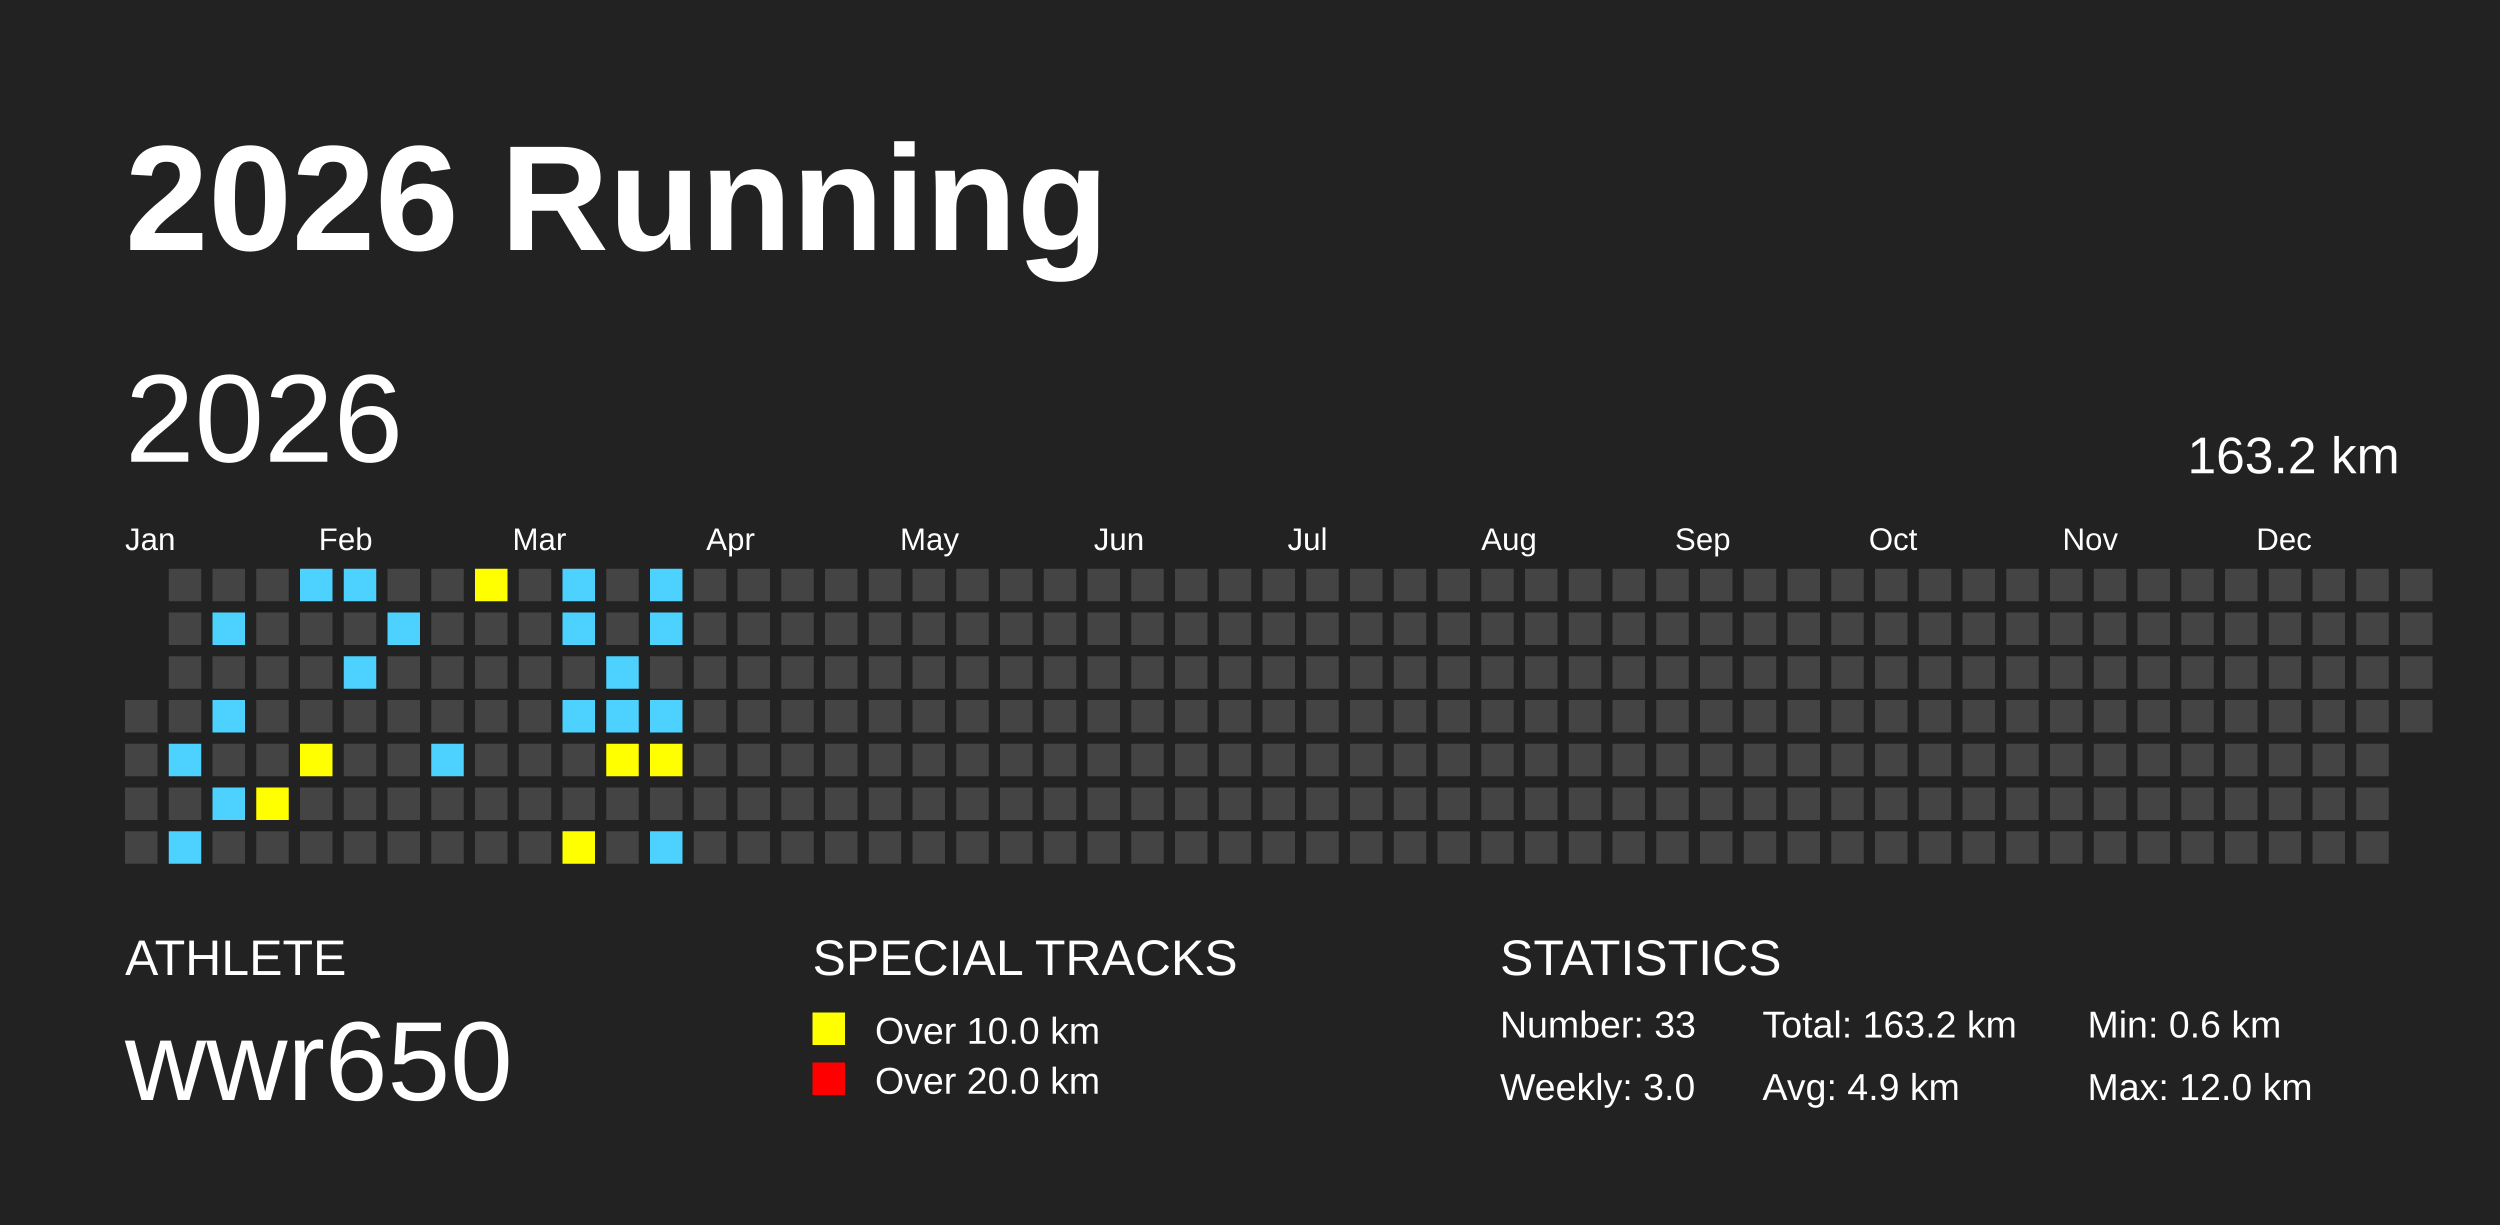
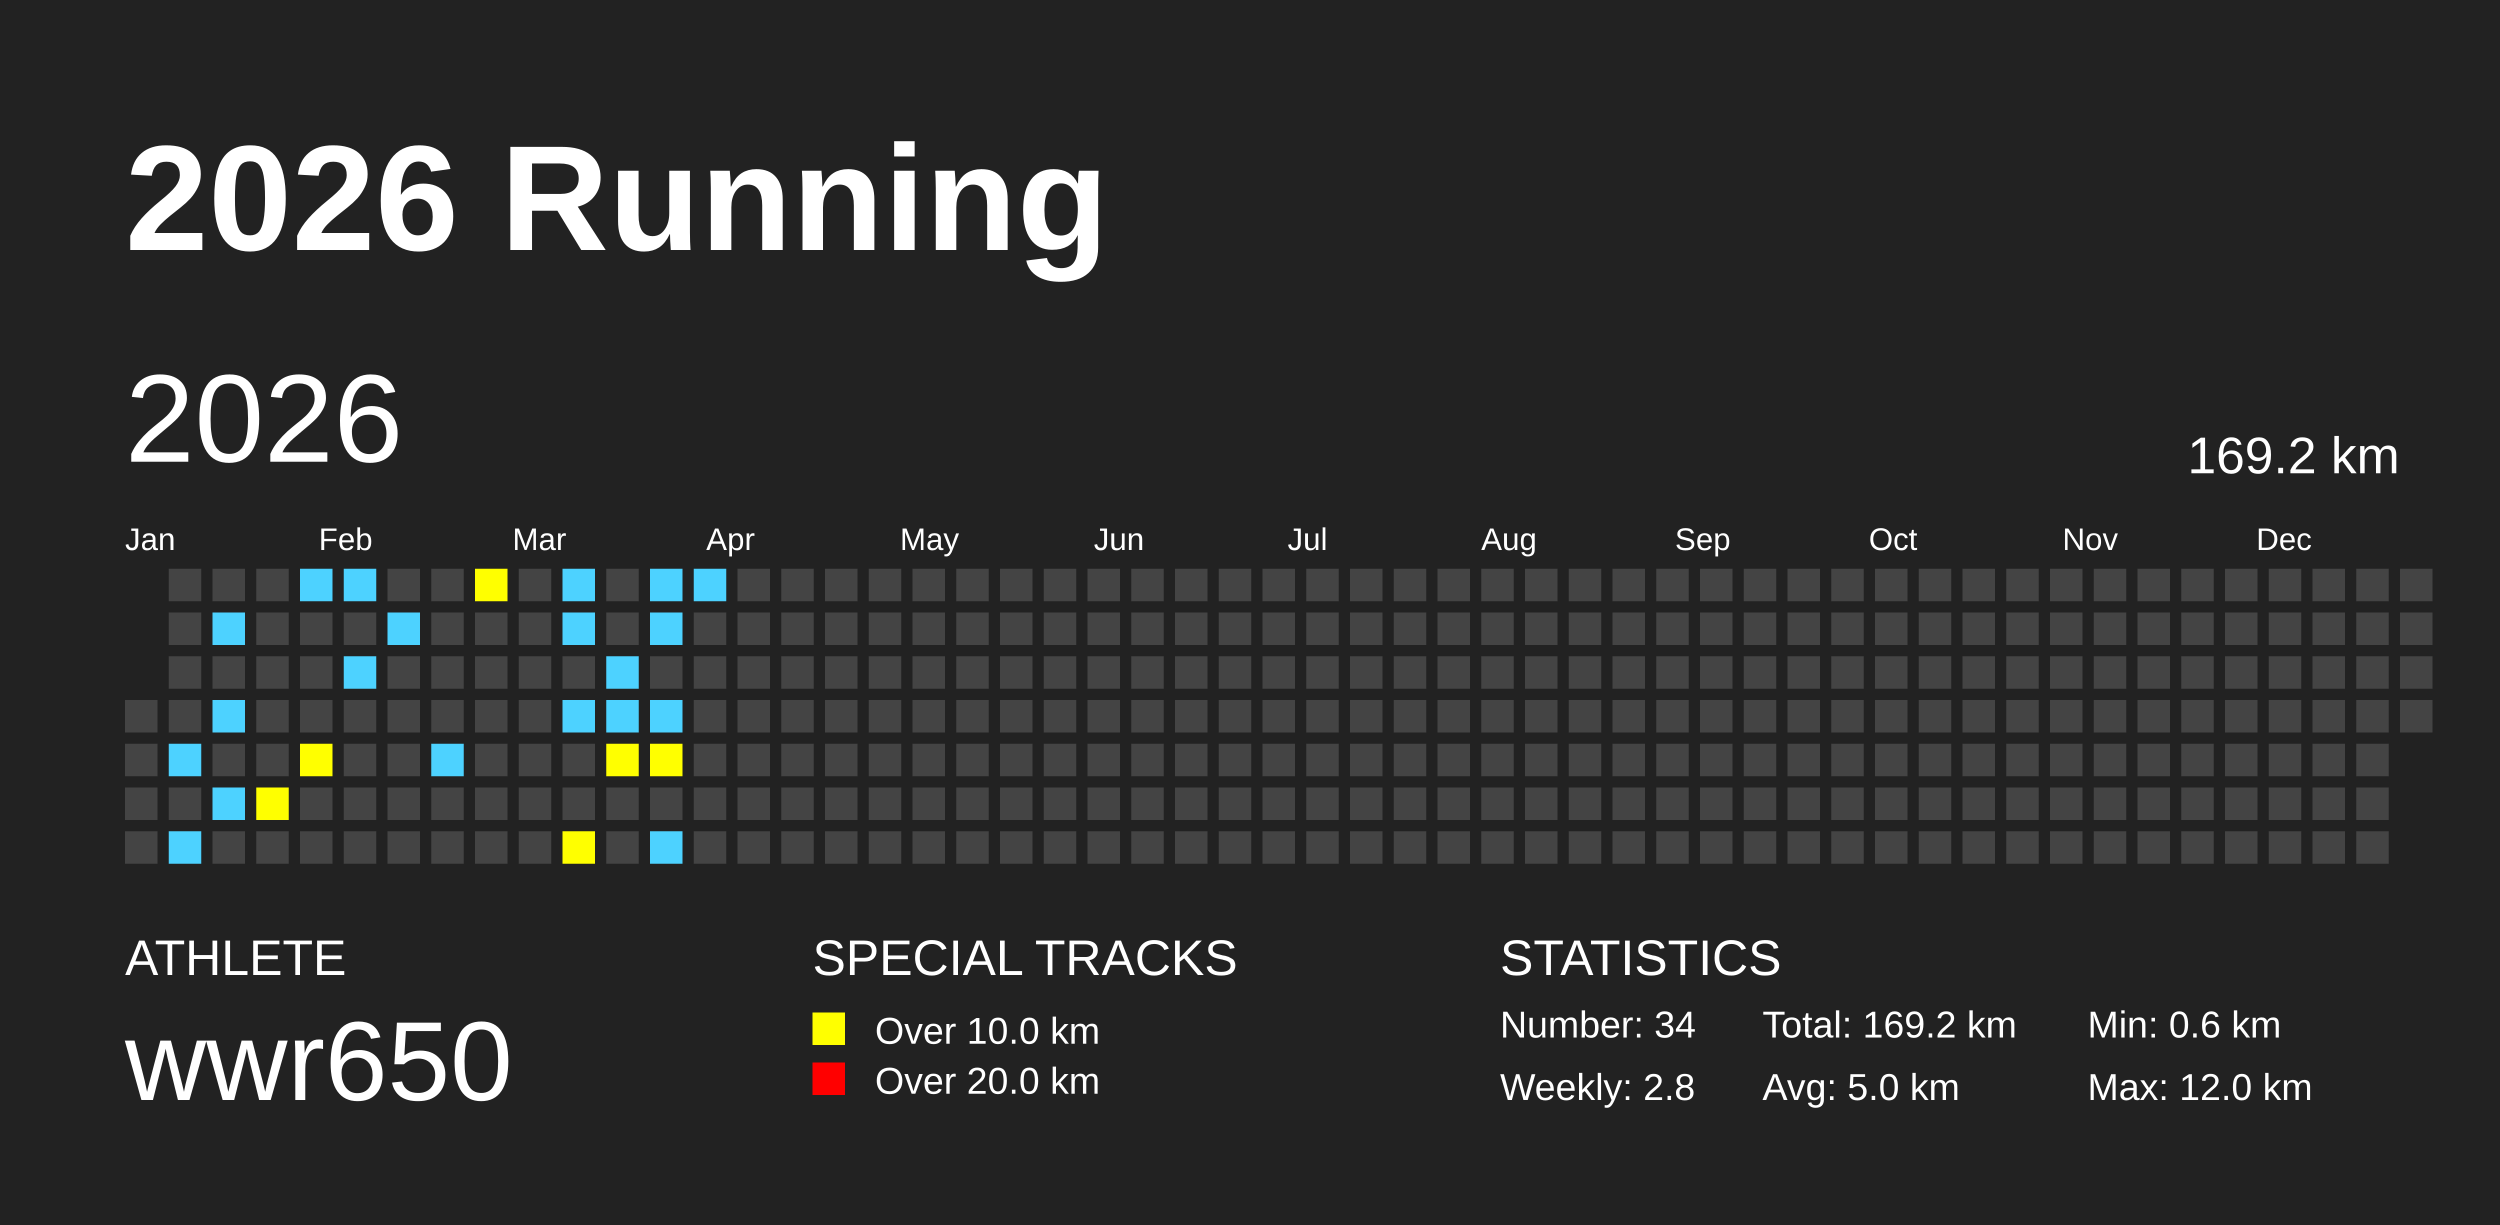
<svg xmlns="http://www.w3.org/2000/svg" baseProfile="full" height="98mm" version="1.1" viewBox="0,0,200,98" width="200mm">
  <defs />
  <rect fill="#222222" height="98" width="200" x="0" y="0" />
  <text fill="#FFFFFF" style="font-size:12px; font-family:Arial; font-weight:bold;" x="10" y="20">2026 Running</text>
  <text fill="#FFFFFF" style="font-size:4px; font-family:Arial" x="10" y="78">ATHLETE</text>
  <text fill="#FFFFFF" style="font-size:9px; font-family:Arial" x="10" y="88">wwr650</text>
  <text fill="#FFFFFF" style="font-size:4px; font-family:Arial" x="65" y="78">SPECIAL TRACKS</text>
  <rect fill="yellow" height="2.6" width="2.6" x="65" y="81" />
  <text fill="#FFFFFF" style="font-size:3px; font-family:Arial" x="70" y="83.5">Over 10.0 km</text>
  <rect fill="red" height="2.6" width="2.6" x="65" y="85" />
  <text fill="#FFFFFF" style="font-size:3px; font-family:Arial" x="70" y="87.5">Over 20.0 km</text>
  <text fill="#FFFFFF" style="font-size:4px; font-family:Arial" x="120" y="78">STATISTICS</text>
-   <text fill="#FFFFFF" style="font-size:3px; font-family:Arial" x="120" y="83">Number: 33</text>
-   <text fill="#FFFFFF" style="font-size:3px; font-family:Arial" x="120" y="88">Weekly: 3.0</text>
-   <text fill="#FFFFFF" style="font-size:3px; font-family:Arial" x="141" y="83">Total: 163.2 km</text>
-   <text fill="#FFFFFF" style="font-size:3px; font-family:Arial" x="141" y="88">Avg: 4.9 km</text>
+   <text fill="#FFFFFF" style="font-size:3px; font-family:Arial" x="120" y="83">Number: 34</text>
+   <text fill="#FFFFFF" style="font-size:3px; font-family:Arial" x="120" y="88">Weekly: 2.8</text>
+   <text fill="#FFFFFF" style="font-size:3px; font-family:Arial" x="141" y="83">Total: 169.2 km</text>
+   <text fill="#FFFFFF" style="font-size:3px; font-family:Arial" x="141" y="88">Avg: 5.0 km</text>
  <text fill="#FFFFFF" style="font-size:3px; font-family:Arial" x="167" y="83">Min: 0.6 km</text>
  <text fill="#FFFFFF" style="font-size:3px; font-family:Arial" x="167" y="88">Max: 12.0 km</text>
  <text dominant-baseline="hanging" fill="#FFFFFF" style="font-size:10.0px; font-family:Arial;" x="10" y="30">2026</text>
-   <text dominant-baseline="hanging" fill="#FFFFFF" style="font-size:4.125px; font-family:Arial;" x="175" y="35">163.2 km</text>
+   <text dominant-baseline="hanging" fill="#FFFFFF" style="font-size:4.125px; font-family:Arial;" x="175" y="35">169.2 km</text>
  <text fill="#FFFFFF" style="font-size:2.5px; font-family:Arial" x="10.0" y="44">Jan</text>
  <text fill="#FFFFFF" style="font-size:2.5px; font-family:Arial" x="25.5" y="44">Feb</text>
  <text fill="#FFFFFF" style="font-size:2.5px; font-family:Arial" x="41.0" y="44">Mar</text>
  <text fill="#FFFFFF" style="font-size:2.5px; font-family:Arial" x="56.5" y="44">Apr</text>
  <text fill="#FFFFFF" style="font-size:2.5px; font-family:Arial" x="72.0" y="44">May</text>
  <text fill="#FFFFFF" style="font-size:2.5px; font-family:Arial" x="87.5" y="44">Jun</text>
  <text fill="#FFFFFF" style="font-size:2.5px; font-family:Arial" x="103.0" y="44">Jul</text>
  <text fill="#FFFFFF" style="font-size:2.5px; font-family:Arial" x="118.5" y="44">Aug</text>
  <text fill="#FFFFFF" style="font-size:2.5px; font-family:Arial" x="134.0" y="44">Sep</text>
  <text fill="#FFFFFF" style="font-size:2.5px; font-family:Arial" x="149.5" y="44">Oct</text>
  <text fill="#FFFFFF" style="font-size:2.5px; font-family:Arial" x="165.0" y="44">Nov</text>
  <text fill="#FFFFFF" style="font-size:2.5px; font-family:Arial" x="180.5" y="44">Dec</text>
  <rect fill="#444444" height="2.6" width="2.6" x="10.0" y="56.0" />
  <rect fill="#444444" height="2.6" width="2.6" x="10.0" y="59.5" />
  <rect fill="#444444" height="2.6" width="2.6" x="10.0" y="63.0" />
  <rect fill="#444444" height="2.6" width="2.6" x="10.0" y="66.5" />
  <rect fill="#444444" height="2.6" width="2.6" x="13.5" y="45.5" />
  <rect fill="#444444" height="2.6" width="2.6" x="13.5" y="49.0" />
  <rect fill="#444444" height="2.6" width="2.6" x="13.5" y="52.5" />
  <rect fill="#444444" height="2.6" width="2.6" x="13.5" y="56.0" />
  <rect fill="#4DD2FF" height="2.6" width="2.6" x="13.5" y="59.5" />
  <rect fill="#444444" height="2.6" width="2.6" x="13.5" y="63.0" />
  <rect fill="#4DD2FF" height="2.6" width="2.6" x="13.5" y="66.5" />
  <rect fill="#444444" height="2.6" width="2.6" x="17.0" y="45.5" />
  <rect fill="#4DD2FF" height="2.6" width="2.6" x="17.0" y="49.0" />
  <rect fill="#444444" height="2.6" width="2.6" x="17.0" y="52.5" />
  <rect fill="#4DD2FF" height="2.6" width="2.6" x="17.0" y="56.0" />
  <rect fill="#444444" height="2.6" width="2.6" x="17.0" y="59.5" />
  <rect fill="#4DD2FF" height="2.6" width="2.6" x="17.0" y="63.0" />
  <rect fill="#444444" height="2.6" width="2.6" x="17.0" y="66.5" />
  <rect fill="#444444" height="2.6" width="2.6" x="20.5" y="45.5" />
  <rect fill="#444444" height="2.6" width="2.6" x="20.5" y="49.0" />
  <rect fill="#444444" height="2.6" width="2.6" x="20.5" y="52.5" />
  <rect fill="#444444" height="2.6" width="2.6" x="20.5" y="56.0" />
  <rect fill="#444444" height="2.6" width="2.6" x="20.5" y="59.5" />
  <rect fill="yellow" height="2.6" width="2.6" x="20.5" y="63.0" />
  <rect fill="#444444" height="2.6" width="2.6" x="20.5" y="66.5" />
  <rect fill="#4DD2FF" height="2.6" width="2.6" x="24.0" y="45.5" />
  <rect fill="#444444" height="2.6" width="2.6" x="24.0" y="49.0" />
  <rect fill="#444444" height="2.6" width="2.6" x="24.0" y="52.5" />
  <rect fill="#444444" height="2.6" width="2.6" x="24.0" y="56.0" />
  <rect fill="yellow" height="2.6" width="2.6" x="24.0" y="59.5" />
  <rect fill="#444444" height="2.6" width="2.6" x="24.0" y="63.0" />
  <rect fill="#444444" height="2.6" width="2.6" x="24.0" y="66.5" />
  <rect fill="#4DD2FF" height="2.6" width="2.6" x="27.5" y="45.5" />
  <rect fill="#444444" height="2.6" width="2.6" x="27.5" y="49.0" />
  <rect fill="#4DD2FF" height="2.6" width="2.6" x="27.5" y="52.5" />
  <rect fill="#444444" height="2.6" width="2.6" x="27.5" y="56.0" />
  <rect fill="#444444" height="2.6" width="2.6" x="27.5" y="59.5" />
  <rect fill="#444444" height="2.6" width="2.6" x="27.5" y="63.0" />
  <rect fill="#444444" height="2.6" width="2.6" x="27.5" y="66.5" />
  <rect fill="#444444" height="2.6" width="2.6" x="31.0" y="45.5" />
  <rect fill="#4DD2FF" height="2.6" width="2.6" x="31.0" y="49.0" />
  <rect fill="#444444" height="2.6" width="2.6" x="31.0" y="52.5" />
  <rect fill="#444444" height="2.6" width="2.6" x="31.0" y="56.0" />
  <rect fill="#444444" height="2.6" width="2.6" x="31.0" y="59.5" />
  <rect fill="#444444" height="2.6" width="2.6" x="31.0" y="63.0" />
  <rect fill="#444444" height="2.6" width="2.6" x="31.0" y="66.5" />
  <rect fill="#444444" height="2.6" width="2.6" x="34.5" y="45.5" />
  <rect fill="#444444" height="2.6" width="2.6" x="34.5" y="49.0" />
  <rect fill="#444444" height="2.6" width="2.6" x="34.5" y="52.5" />
  <rect fill="#444444" height="2.6" width="2.6" x="34.5" y="56.0" />
  <rect fill="#4DD2FF" height="2.6" width="2.6" x="34.5" y="59.5" />
  <rect fill="#444444" height="2.6" width="2.6" x="34.5" y="63.0" />
  <rect fill="#444444" height="2.6" width="2.6" x="34.5" y="66.5" />
  <rect fill="yellow" height="2.6" width="2.6" x="38.0" y="45.5" />
  <rect fill="#444444" height="2.6" width="2.6" x="38.0" y="49.0" />
  <rect fill="#444444" height="2.6" width="2.6" x="38.0" y="52.5" />
  <rect fill="#444444" height="2.6" width="2.6" x="38.0" y="56.0" />
  <rect fill="#444444" height="2.6" width="2.6" x="38.0" y="59.5" />
  <rect fill="#444444" height="2.6" width="2.6" x="38.0" y="63.0" />
  <rect fill="#444444" height="2.6" width="2.6" x="38.0" y="66.5" />
  <rect fill="#444444" height="2.6" width="2.6" x="41.5" y="45.5" />
  <rect fill="#444444" height="2.6" width="2.6" x="41.5" y="49.0" />
  <rect fill="#444444" height="2.6" width="2.6" x="41.5" y="52.5" />
  <rect fill="#444444" height="2.6" width="2.6" x="41.5" y="56.0" />
  <rect fill="#444444" height="2.6" width="2.6" x="41.5" y="59.5" />
  <rect fill="#444444" height="2.6" width="2.6" x="41.5" y="63.0" />
  <rect fill="#444444" height="2.6" width="2.6" x="41.5" y="66.5" />
  <rect fill="#4DD2FF" height="2.6" width="2.6" x="45.0" y="45.5" />
  <rect fill="#4DD2FF" height="2.6" width="2.6" x="45.0" y="49.0" />
  <rect fill="#444444" height="2.6" width="2.6" x="45.0" y="52.5" />
  <rect fill="#4DD2FF" height="2.6" width="2.6" x="45.0" y="56.0" />
  <rect fill="#444444" height="2.6" width="2.6" x="45.0" y="59.5" />
  <rect fill="#444444" height="2.6" width="2.6" x="45.0" y="63.0" />
  <rect fill="yellow" height="2.6" width="2.6" x="45.0" y="66.5" />
  <rect fill="#444444" height="2.6" width="2.6" x="48.5" y="45.5" />
  <rect fill="#444444" height="2.6" width="2.6" x="48.5" y="49.0" />
  <rect fill="#4DD2FF" height="2.6" width="2.6" x="48.5" y="52.5" />
  <rect fill="#4DD2FF" height="2.6" width="2.6" x="48.5" y="56.0" />
  <rect fill="yellow" height="2.6" width="2.6" x="48.5" y="59.5" />
  <rect fill="#444444" height="2.6" width="2.6" x="48.5" y="63.0" />
  <rect fill="#444444" height="2.6" width="2.6" x="48.5" y="66.5" />
  <rect fill="#4DD2FF" height="2.6" width="2.6" x="52.0" y="45.5" />
  <rect fill="#4DD2FF" height="2.6" width="2.6" x="52.0" y="49.0" />
  <rect fill="#444444" height="2.6" width="2.6" x="52.0" y="52.5" />
  <rect fill="#4DD2FF" height="2.6" width="2.6" x="52.0" y="56.0" />
  <rect fill="yellow" height="2.6" width="2.6" x="52.0" y="59.5" />
  <rect fill="#444444" height="2.6" width="2.6" x="52.0" y="63.0" />
  <rect fill="#4DD2FF" height="2.6" width="2.6" x="52.0" y="66.5" />
-   <rect fill="#444444" height="2.6" width="2.6" x="55.5" y="45.5" />
+   <rect fill="#4DD2FF" height="2.6" width="2.6" x="55.5" y="45.5" />
  <rect fill="#444444" height="2.6" width="2.6" x="55.5" y="49.0" />
  <rect fill="#444444" height="2.6" width="2.6" x="55.5" y="52.5" />
  <rect fill="#444444" height="2.6" width="2.6" x="55.5" y="56.0" />
  <rect fill="#444444" height="2.6" width="2.6" x="55.5" y="59.5" />
  <rect fill="#444444" height="2.6" width="2.6" x="55.5" y="63.0" />
  <rect fill="#444444" height="2.6" width="2.6" x="55.5" y="66.5" />
  <rect fill="#444444" height="2.6" width="2.6" x="59.0" y="45.5" />
  <rect fill="#444444" height="2.6" width="2.6" x="59.0" y="49.0" />
  <rect fill="#444444" height="2.6" width="2.6" x="59.0" y="52.5" />
  <rect fill="#444444" height="2.6" width="2.6" x="59.0" y="56.0" />
  <rect fill="#444444" height="2.6" width="2.6" x="59.0" y="59.5" />
  <rect fill="#444444" height="2.6" width="2.6" x="59.0" y="63.0" />
  <rect fill="#444444" height="2.6" width="2.6" x="59.0" y="66.5" />
  <rect fill="#444444" height="2.6" width="2.6" x="62.5" y="45.5" />
  <rect fill="#444444" height="2.6" width="2.6" x="62.5" y="49.0" />
  <rect fill="#444444" height="2.6" width="2.6" x="62.5" y="52.5" />
  <rect fill="#444444" height="2.6" width="2.6" x="62.5" y="56.0" />
  <rect fill="#444444" height="2.6" width="2.6" x="62.5" y="59.5" />
  <rect fill="#444444" height="2.6" width="2.6" x="62.5" y="63.0" />
  <rect fill="#444444" height="2.6" width="2.6" x="62.5" y="66.5" />
  <rect fill="#444444" height="2.6" width="2.6" x="66.0" y="45.5" />
  <rect fill="#444444" height="2.6" width="2.6" x="66.0" y="49.0" />
  <rect fill="#444444" height="2.6" width="2.6" x="66.0" y="52.5" />
  <rect fill="#444444" height="2.6" width="2.6" x="66.0" y="56.0" />
  <rect fill="#444444" height="2.6" width="2.6" x="66.0" y="59.5" />
  <rect fill="#444444" height="2.6" width="2.6" x="66.0" y="63.0" />
  <rect fill="#444444" height="2.6" width="2.6" x="66.0" y="66.5" />
  <rect fill="#444444" height="2.6" width="2.6" x="69.5" y="45.5" />
  <rect fill="#444444" height="2.6" width="2.6" x="69.5" y="49.0" />
  <rect fill="#444444" height="2.6" width="2.6" x="69.5" y="52.5" />
  <rect fill="#444444" height="2.6" width="2.6" x="69.5" y="56.0" />
  <rect fill="#444444" height="2.6" width="2.6" x="69.5" y="59.5" />
  <rect fill="#444444" height="2.6" width="2.6" x="69.5" y="63.0" />
  <rect fill="#444444" height="2.6" width="2.6" x="69.5" y="66.5" />
  <rect fill="#444444" height="2.6" width="2.6" x="73.0" y="45.5" />
  <rect fill="#444444" height="2.6" width="2.6" x="73.0" y="49.0" />
  <rect fill="#444444" height="2.6" width="2.6" x="73.0" y="52.5" />
  <rect fill="#444444" height="2.6" width="2.6" x="73.0" y="56.0" />
  <rect fill="#444444" height="2.6" width="2.6" x="73.0" y="59.5" />
  <rect fill="#444444" height="2.6" width="2.6" x="73.0" y="63.0" />
  <rect fill="#444444" height="2.6" width="2.6" x="73.0" y="66.5" />
  <rect fill="#444444" height="2.6" width="2.6" x="76.5" y="45.5" />
  <rect fill="#444444" height="2.6" width="2.6" x="76.5" y="49.0" />
  <rect fill="#444444" height="2.6" width="2.6" x="76.5" y="52.5" />
  <rect fill="#444444" height="2.6" width="2.6" x="76.5" y="56.0" />
  <rect fill="#444444" height="2.6" width="2.6" x="76.5" y="59.5" />
  <rect fill="#444444" height="2.6" width="2.6" x="76.5" y="63.0" />
  <rect fill="#444444" height="2.6" width="2.6" x="76.5" y="66.5" />
  <rect fill="#444444" height="2.6" width="2.6" x="80.0" y="45.5" />
  <rect fill="#444444" height="2.6" width="2.6" x="80.0" y="49.0" />
  <rect fill="#444444" height="2.6" width="2.6" x="80.0" y="52.5" />
  <rect fill="#444444" height="2.6" width="2.6" x="80.0" y="56.0" />
  <rect fill="#444444" height="2.6" width="2.6" x="80.0" y="59.5" />
  <rect fill="#444444" height="2.6" width="2.6" x="80.0" y="63.0" />
  <rect fill="#444444" height="2.6" width="2.6" x="80.0" y="66.5" />
  <rect fill="#444444" height="2.6" width="2.6" x="83.5" y="45.5" />
  <rect fill="#444444" height="2.6" width="2.6" x="83.5" y="49.0" />
  <rect fill="#444444" height="2.6" width="2.6" x="83.5" y="52.5" />
  <rect fill="#444444" height="2.6" width="2.6" x="83.5" y="56.0" />
  <rect fill="#444444" height="2.6" width="2.6" x="83.5" y="59.5" />
  <rect fill="#444444" height="2.6" width="2.6" x="83.5" y="63.0" />
  <rect fill="#444444" height="2.6" width="2.6" x="83.5" y="66.5" />
  <rect fill="#444444" height="2.6" width="2.6" x="87.0" y="45.5" />
  <rect fill="#444444" height="2.6" width="2.6" x="87.0" y="49.0" />
  <rect fill="#444444" height="2.6" width="2.6" x="87.0" y="52.5" />
  <rect fill="#444444" height="2.6" width="2.6" x="87.0" y="56.0" />
  <rect fill="#444444" height="2.6" width="2.6" x="87.0" y="59.5" />
  <rect fill="#444444" height="2.6" width="2.6" x="87.0" y="63.0" />
  <rect fill="#444444" height="2.6" width="2.6" x="87.0" y="66.5" />
  <rect fill="#444444" height="2.6" width="2.6" x="90.5" y="45.5" />
  <rect fill="#444444" height="2.6" width="2.6" x="90.5" y="49.0" />
  <rect fill="#444444" height="2.6" width="2.6" x="90.5" y="52.5" />
  <rect fill="#444444" height="2.6" width="2.6" x="90.5" y="56.0" />
  <rect fill="#444444" height="2.6" width="2.6" x="90.5" y="59.5" />
  <rect fill="#444444" height="2.6" width="2.6" x="90.5" y="63.0" />
  <rect fill="#444444" height="2.6" width="2.6" x="90.5" y="66.5" />
  <rect fill="#444444" height="2.6" width="2.6" x="94.0" y="45.5" />
  <rect fill="#444444" height="2.6" width="2.6" x="94.0" y="49.0" />
  <rect fill="#444444" height="2.6" width="2.6" x="94.0" y="52.5" />
  <rect fill="#444444" height="2.6" width="2.6" x="94.0" y="56.0" />
  <rect fill="#444444" height="2.6" width="2.6" x="94.0" y="59.5" />
  <rect fill="#444444" height="2.6" width="2.6" x="94.0" y="63.0" />
  <rect fill="#444444" height="2.6" width="2.6" x="94.0" y="66.5" />
  <rect fill="#444444" height="2.6" width="2.6" x="97.5" y="45.5" />
  <rect fill="#444444" height="2.6" width="2.6" x="97.5" y="49.0" />
  <rect fill="#444444" height="2.6" width="2.6" x="97.5" y="52.5" />
  <rect fill="#444444" height="2.6" width="2.6" x="97.5" y="56.0" />
  <rect fill="#444444" height="2.6" width="2.6" x="97.5" y="59.5" />
  <rect fill="#444444" height="2.6" width="2.6" x="97.5" y="63.0" />
  <rect fill="#444444" height="2.6" width="2.6" x="97.5" y="66.5" />
  <rect fill="#444444" height="2.6" width="2.6" x="101.0" y="45.5" />
  <rect fill="#444444" height="2.6" width="2.6" x="101.0" y="49.0" />
  <rect fill="#444444" height="2.6" width="2.6" x="101.0" y="52.5" />
  <rect fill="#444444" height="2.6" width="2.6" x="101.0" y="56.0" />
  <rect fill="#444444" height="2.6" width="2.6" x="101.0" y="59.5" />
  <rect fill="#444444" height="2.6" width="2.6" x="101.0" y="63.0" />
  <rect fill="#444444" height="2.6" width="2.6" x="101.0" y="66.5" />
  <rect fill="#444444" height="2.6" width="2.6" x="104.5" y="45.5" />
  <rect fill="#444444" height="2.6" width="2.6" x="104.5" y="49.0" />
  <rect fill="#444444" height="2.6" width="2.6" x="104.5" y="52.5" />
  <rect fill="#444444" height="2.6" width="2.6" x="104.5" y="56.0" />
  <rect fill="#444444" height="2.6" width="2.6" x="104.5" y="59.5" />
  <rect fill="#444444" height="2.6" width="2.6" x="104.5" y="63.0" />
  <rect fill="#444444" height="2.6" width="2.6" x="104.5" y="66.5" />
  <rect fill="#444444" height="2.6" width="2.6" x="108.0" y="45.5" />
  <rect fill="#444444" height="2.6" width="2.6" x="108.0" y="49.0" />
  <rect fill="#444444" height="2.6" width="2.6" x="108.0" y="52.5" />
  <rect fill="#444444" height="2.6" width="2.6" x="108.0" y="56.0" />
  <rect fill="#444444" height="2.6" width="2.6" x="108.0" y="59.5" />
  <rect fill="#444444" height="2.6" width="2.6" x="108.0" y="63.0" />
  <rect fill="#444444" height="2.6" width="2.6" x="108.0" y="66.5" />
  <rect fill="#444444" height="2.6" width="2.6" x="111.5" y="45.5" />
  <rect fill="#444444" height="2.6" width="2.6" x="111.5" y="49.0" />
  <rect fill="#444444" height="2.6" width="2.6" x="111.5" y="52.5" />
  <rect fill="#444444" height="2.6" width="2.6" x="111.5" y="56.0" />
  <rect fill="#444444" height="2.6" width="2.6" x="111.5" y="59.5" />
  <rect fill="#444444" height="2.6" width="2.6" x="111.5" y="63.0" />
  <rect fill="#444444" height="2.6" width="2.6" x="111.5" y="66.5" />
  <rect fill="#444444" height="2.6" width="2.6" x="115.0" y="45.5" />
  <rect fill="#444444" height="2.6" width="2.6" x="115.0" y="49.0" />
  <rect fill="#444444" height="2.6" width="2.6" x="115.0" y="52.5" />
  <rect fill="#444444" height="2.6" width="2.6" x="115.0" y="56.0" />
  <rect fill="#444444" height="2.6" width="2.6" x="115.0" y="59.5" />
  <rect fill="#444444" height="2.6" width="2.6" x="115.0" y="63.0" />
  <rect fill="#444444" height="2.6" width="2.6" x="115.0" y="66.5" />
  <rect fill="#444444" height="2.6" width="2.6" x="118.5" y="45.5" />
  <rect fill="#444444" height="2.6" width="2.6" x="118.5" y="49.0" />
  <rect fill="#444444" height="2.6" width="2.6" x="118.5" y="52.5" />
  <rect fill="#444444" height="2.6" width="2.6" x="118.5" y="56.0" />
  <rect fill="#444444" height="2.6" width="2.6" x="118.5" y="59.5" />
  <rect fill="#444444" height="2.6" width="2.6" x="118.5" y="63.0" />
  <rect fill="#444444" height="2.6" width="2.6" x="118.5" y="66.5" />
  <rect fill="#444444" height="2.6" width="2.6" x="122.0" y="45.5" />
  <rect fill="#444444" height="2.6" width="2.6" x="122.0" y="49.0" />
  <rect fill="#444444" height="2.6" width="2.6" x="122.0" y="52.5" />
  <rect fill="#444444" height="2.6" width="2.6" x="122.0" y="56.0" />
  <rect fill="#444444" height="2.6" width="2.6" x="122.0" y="59.5" />
  <rect fill="#444444" height="2.6" width="2.6" x="122.0" y="63.0" />
  <rect fill="#444444" height="2.6" width="2.6" x="122.0" y="66.5" />
  <rect fill="#444444" height="2.6" width="2.6" x="125.5" y="45.5" />
  <rect fill="#444444" height="2.6" width="2.6" x="125.5" y="49.0" />
  <rect fill="#444444" height="2.6" width="2.6" x="125.5" y="52.5" />
  <rect fill="#444444" height="2.6" width="2.6" x="125.5" y="56.0" />
  <rect fill="#444444" height="2.6" width="2.6" x="125.5" y="59.5" />
  <rect fill="#444444" height="2.6" width="2.6" x="125.5" y="63.0" />
  <rect fill="#444444" height="2.6" width="2.6" x="125.5" y="66.5" />
  <rect fill="#444444" height="2.6" width="2.6" x="129.0" y="45.5" />
  <rect fill="#444444" height="2.6" width="2.6" x="129.0" y="49.0" />
  <rect fill="#444444" height="2.6" width="2.6" x="129.0" y="52.5" />
  <rect fill="#444444" height="2.6" width="2.6" x="129.0" y="56.0" />
  <rect fill="#444444" height="2.6" width="2.6" x="129.0" y="59.5" />
  <rect fill="#444444" height="2.6" width="2.6" x="129.0" y="63.0" />
  <rect fill="#444444" height="2.6" width="2.6" x="129.0" y="66.5" />
  <rect fill="#444444" height="2.6" width="2.6" x="132.5" y="45.5" />
  <rect fill="#444444" height="2.6" width="2.6" x="132.5" y="49.0" />
  <rect fill="#444444" height="2.6" width="2.6" x="132.5" y="52.5" />
  <rect fill="#444444" height="2.6" width="2.6" x="132.5" y="56.0" />
  <rect fill="#444444" height="2.6" width="2.6" x="132.5" y="59.5" />
  <rect fill="#444444" height="2.6" width="2.6" x="132.5" y="63.0" />
  <rect fill="#444444" height="2.6" width="2.6" x="132.5" y="66.5" />
  <rect fill="#444444" height="2.6" width="2.6" x="136.0" y="45.5" />
  <rect fill="#444444" height="2.6" width="2.6" x="136.0" y="49.0" />
  <rect fill="#444444" height="2.6" width="2.6" x="136.0" y="52.5" />
  <rect fill="#444444" height="2.6" width="2.6" x="136.0" y="56.0" />
  <rect fill="#444444" height="2.6" width="2.6" x="136.0" y="59.5" />
  <rect fill="#444444" height="2.6" width="2.6" x="136.0" y="63.0" />
  <rect fill="#444444" height="2.6" width="2.6" x="136.0" y="66.5" />
  <rect fill="#444444" height="2.6" width="2.6" x="139.5" y="45.5" />
  <rect fill="#444444" height="2.6" width="2.6" x="139.5" y="49.0" />
  <rect fill="#444444" height="2.6" width="2.6" x="139.5" y="52.5" />
  <rect fill="#444444" height="2.6" width="2.6" x="139.5" y="56.0" />
  <rect fill="#444444" height="2.6" width="2.6" x="139.5" y="59.5" />
  <rect fill="#444444" height="2.6" width="2.6" x="139.5" y="63.0" />
  <rect fill="#444444" height="2.6" width="2.6" x="139.5" y="66.5" />
  <rect fill="#444444" height="2.6" width="2.6" x="143.0" y="45.5" />
  <rect fill="#444444" height="2.6" width="2.6" x="143.0" y="49.0" />
  <rect fill="#444444" height="2.6" width="2.6" x="143.0" y="52.5" />
  <rect fill="#444444" height="2.6" width="2.6" x="143.0" y="56.0" />
  <rect fill="#444444" height="2.6" width="2.6" x="143.0" y="59.5" />
  <rect fill="#444444" height="2.6" width="2.6" x="143.0" y="63.0" />
  <rect fill="#444444" height="2.6" width="2.6" x="143.0" y="66.5" />
  <rect fill="#444444" height="2.6" width="2.6" x="146.5" y="45.5" />
  <rect fill="#444444" height="2.6" width="2.6" x="146.5" y="49.0" />
  <rect fill="#444444" height="2.6" width="2.6" x="146.5" y="52.5" />
  <rect fill="#444444" height="2.6" width="2.6" x="146.5" y="56.0" />
  <rect fill="#444444" height="2.6" width="2.6" x="146.5" y="59.5" />
  <rect fill="#444444" height="2.6" width="2.6" x="146.5" y="63.0" />
  <rect fill="#444444" height="2.6" width="2.6" x="146.5" y="66.5" />
  <rect fill="#444444" height="2.6" width="2.6" x="150.0" y="45.5" />
  <rect fill="#444444" height="2.6" width="2.6" x="150.0" y="49.0" />
  <rect fill="#444444" height="2.6" width="2.6" x="150.0" y="52.5" />
  <rect fill="#444444" height="2.6" width="2.6" x="150.0" y="56.0" />
  <rect fill="#444444" height="2.6" width="2.6" x="150.0" y="59.5" />
  <rect fill="#444444" height="2.6" width="2.6" x="150.0" y="63.0" />
  <rect fill="#444444" height="2.6" width="2.6" x="150.0" y="66.5" />
  <rect fill="#444444" height="2.6" width="2.6" x="153.5" y="45.5" />
  <rect fill="#444444" height="2.6" width="2.6" x="153.5" y="49.0" />
  <rect fill="#444444" height="2.6" width="2.6" x="153.5" y="52.5" />
  <rect fill="#444444" height="2.6" width="2.6" x="153.5" y="56.0" />
  <rect fill="#444444" height="2.6" width="2.6" x="153.5" y="59.5" />
  <rect fill="#444444" height="2.6" width="2.6" x="153.5" y="63.0" />
  <rect fill="#444444" height="2.6" width="2.6" x="153.5" y="66.5" />
  <rect fill="#444444" height="2.6" width="2.6" x="157.0" y="45.5" />
  <rect fill="#444444" height="2.6" width="2.6" x="157.0" y="49.0" />
  <rect fill="#444444" height="2.6" width="2.6" x="157.0" y="52.5" />
  <rect fill="#444444" height="2.6" width="2.6" x="157.0" y="56.0" />
  <rect fill="#444444" height="2.6" width="2.6" x="157.0" y="59.5" />
  <rect fill="#444444" height="2.6" width="2.6" x="157.0" y="63.0" />
  <rect fill="#444444" height="2.6" width="2.6" x="157.0" y="66.5" />
  <rect fill="#444444" height="2.6" width="2.6" x="160.5" y="45.5" />
  <rect fill="#444444" height="2.6" width="2.6" x="160.5" y="49.0" />
  <rect fill="#444444" height="2.6" width="2.6" x="160.5" y="52.5" />
  <rect fill="#444444" height="2.6" width="2.6" x="160.5" y="56.0" />
  <rect fill="#444444" height="2.6" width="2.6" x="160.5" y="59.5" />
  <rect fill="#444444" height="2.6" width="2.6" x="160.5" y="63.0" />
  <rect fill="#444444" height="2.6" width="2.6" x="160.5" y="66.5" />
  <rect fill="#444444" height="2.6" width="2.6" x="164.0" y="45.5" />
  <rect fill="#444444" height="2.6" width="2.6" x="164.0" y="49.0" />
  <rect fill="#444444" height="2.6" width="2.6" x="164.0" y="52.5" />
  <rect fill="#444444" height="2.6" width="2.6" x="164.0" y="56.0" />
  <rect fill="#444444" height="2.6" width="2.6" x="164.0" y="59.5" />
  <rect fill="#444444" height="2.6" width="2.6" x="164.0" y="63.0" />
  <rect fill="#444444" height="2.6" width="2.6" x="164.0" y="66.5" />
  <rect fill="#444444" height="2.6" width="2.6" x="167.5" y="45.5" />
  <rect fill="#444444" height="2.6" width="2.6" x="167.5" y="49.0" />
  <rect fill="#444444" height="2.6" width="2.6" x="167.5" y="52.5" />
  <rect fill="#444444" height="2.6" width="2.6" x="167.5" y="56.0" />
  <rect fill="#444444" height="2.6" width="2.6" x="167.5" y="59.5" />
  <rect fill="#444444" height="2.6" width="2.6" x="167.5" y="63.0" />
  <rect fill="#444444" height="2.6" width="2.6" x="167.5" y="66.5" />
  <rect fill="#444444" height="2.6" width="2.6" x="171.0" y="45.5" />
  <rect fill="#444444" height="2.6" width="2.6" x="171.0" y="49.0" />
  <rect fill="#444444" height="2.6" width="2.6" x="171.0" y="52.5" />
  <rect fill="#444444" height="2.6" width="2.6" x="171.0" y="56.0" />
  <rect fill="#444444" height="2.6" width="2.6" x="171.0" y="59.5" />
  <rect fill="#444444" height="2.6" width="2.6" x="171.0" y="63.0" />
  <rect fill="#444444" height="2.6" width="2.6" x="171.0" y="66.5" />
  <rect fill="#444444" height="2.6" width="2.6" x="174.5" y="45.5" />
  <rect fill="#444444" height="2.6" width="2.6" x="174.5" y="49.0" />
  <rect fill="#444444" height="2.6" width="2.6" x="174.5" y="52.5" />
  <rect fill="#444444" height="2.6" width="2.6" x="174.5" y="56.0" />
  <rect fill="#444444" height="2.6" width="2.6" x="174.5" y="59.5" />
  <rect fill="#444444" height="2.6" width="2.6" x="174.5" y="63.0" />
  <rect fill="#444444" height="2.6" width="2.6" x="174.5" y="66.5" />
  <rect fill="#444444" height="2.6" width="2.6" x="178.0" y="45.5" />
  <rect fill="#444444" height="2.6" width="2.6" x="178.0" y="49.0" />
  <rect fill="#444444" height="2.6" width="2.6" x="178.0" y="52.5" />
  <rect fill="#444444" height="2.6" width="2.6" x="178.0" y="56.0" />
  <rect fill="#444444" height="2.6" width="2.6" x="178.0" y="59.5" />
  <rect fill="#444444" height="2.6" width="2.6" x="178.0" y="63.0" />
  <rect fill="#444444" height="2.6" width="2.6" x="178.0" y="66.5" />
  <rect fill="#444444" height="2.6" width="2.6" x="181.5" y="45.5" />
  <rect fill="#444444" height="2.6" width="2.6" x="181.5" y="49.0" />
  <rect fill="#444444" height="2.6" width="2.6" x="181.5" y="52.5" />
  <rect fill="#444444" height="2.6" width="2.6" x="181.5" y="56.0" />
  <rect fill="#444444" height="2.6" width="2.6" x="181.5" y="59.5" />
  <rect fill="#444444" height="2.6" width="2.6" x="181.5" y="63.0" />
  <rect fill="#444444" height="2.6" width="2.6" x="181.5" y="66.5" />
  <rect fill="#444444" height="2.6" width="2.6" x="185.0" y="45.5" />
  <rect fill="#444444" height="2.6" width="2.6" x="185.0" y="49.0" />
  <rect fill="#444444" height="2.6" width="2.6" x="185.0" y="52.5" />
  <rect fill="#444444" height="2.6" width="2.6" x="185.0" y="56.0" />
  <rect fill="#444444" height="2.6" width="2.6" x="185.0" y="59.5" />
  <rect fill="#444444" height="2.6" width="2.6" x="185.0" y="63.0" />
  <rect fill="#444444" height="2.6" width="2.6" x="185.0" y="66.5" />
  <rect fill="#444444" height="2.6" width="2.6" x="188.5" y="45.5" />
  <rect fill="#444444" height="2.6" width="2.6" x="188.5" y="49.0" />
  <rect fill="#444444" height="2.6" width="2.6" x="188.5" y="52.5" />
  <rect fill="#444444" height="2.6" width="2.6" x="188.5" y="56.0" />
  <rect fill="#444444" height="2.6" width="2.6" x="188.5" y="59.5" />
  <rect fill="#444444" height="2.6" width="2.6" x="188.5" y="63.0" />
  <rect fill="#444444" height="2.6" width="2.6" x="188.5" y="66.5" />
  <rect fill="#444444" height="2.6" width="2.6" x="192.0" y="45.5" />
  <rect fill="#444444" height="2.6" width="2.6" x="192.0" y="49.0" />
  <rect fill="#444444" height="2.6" width="2.6" x="192.0" y="52.5" />
  <rect fill="#444444" height="2.6" width="2.6" x="192.0" y="56.0" />
</svg>
